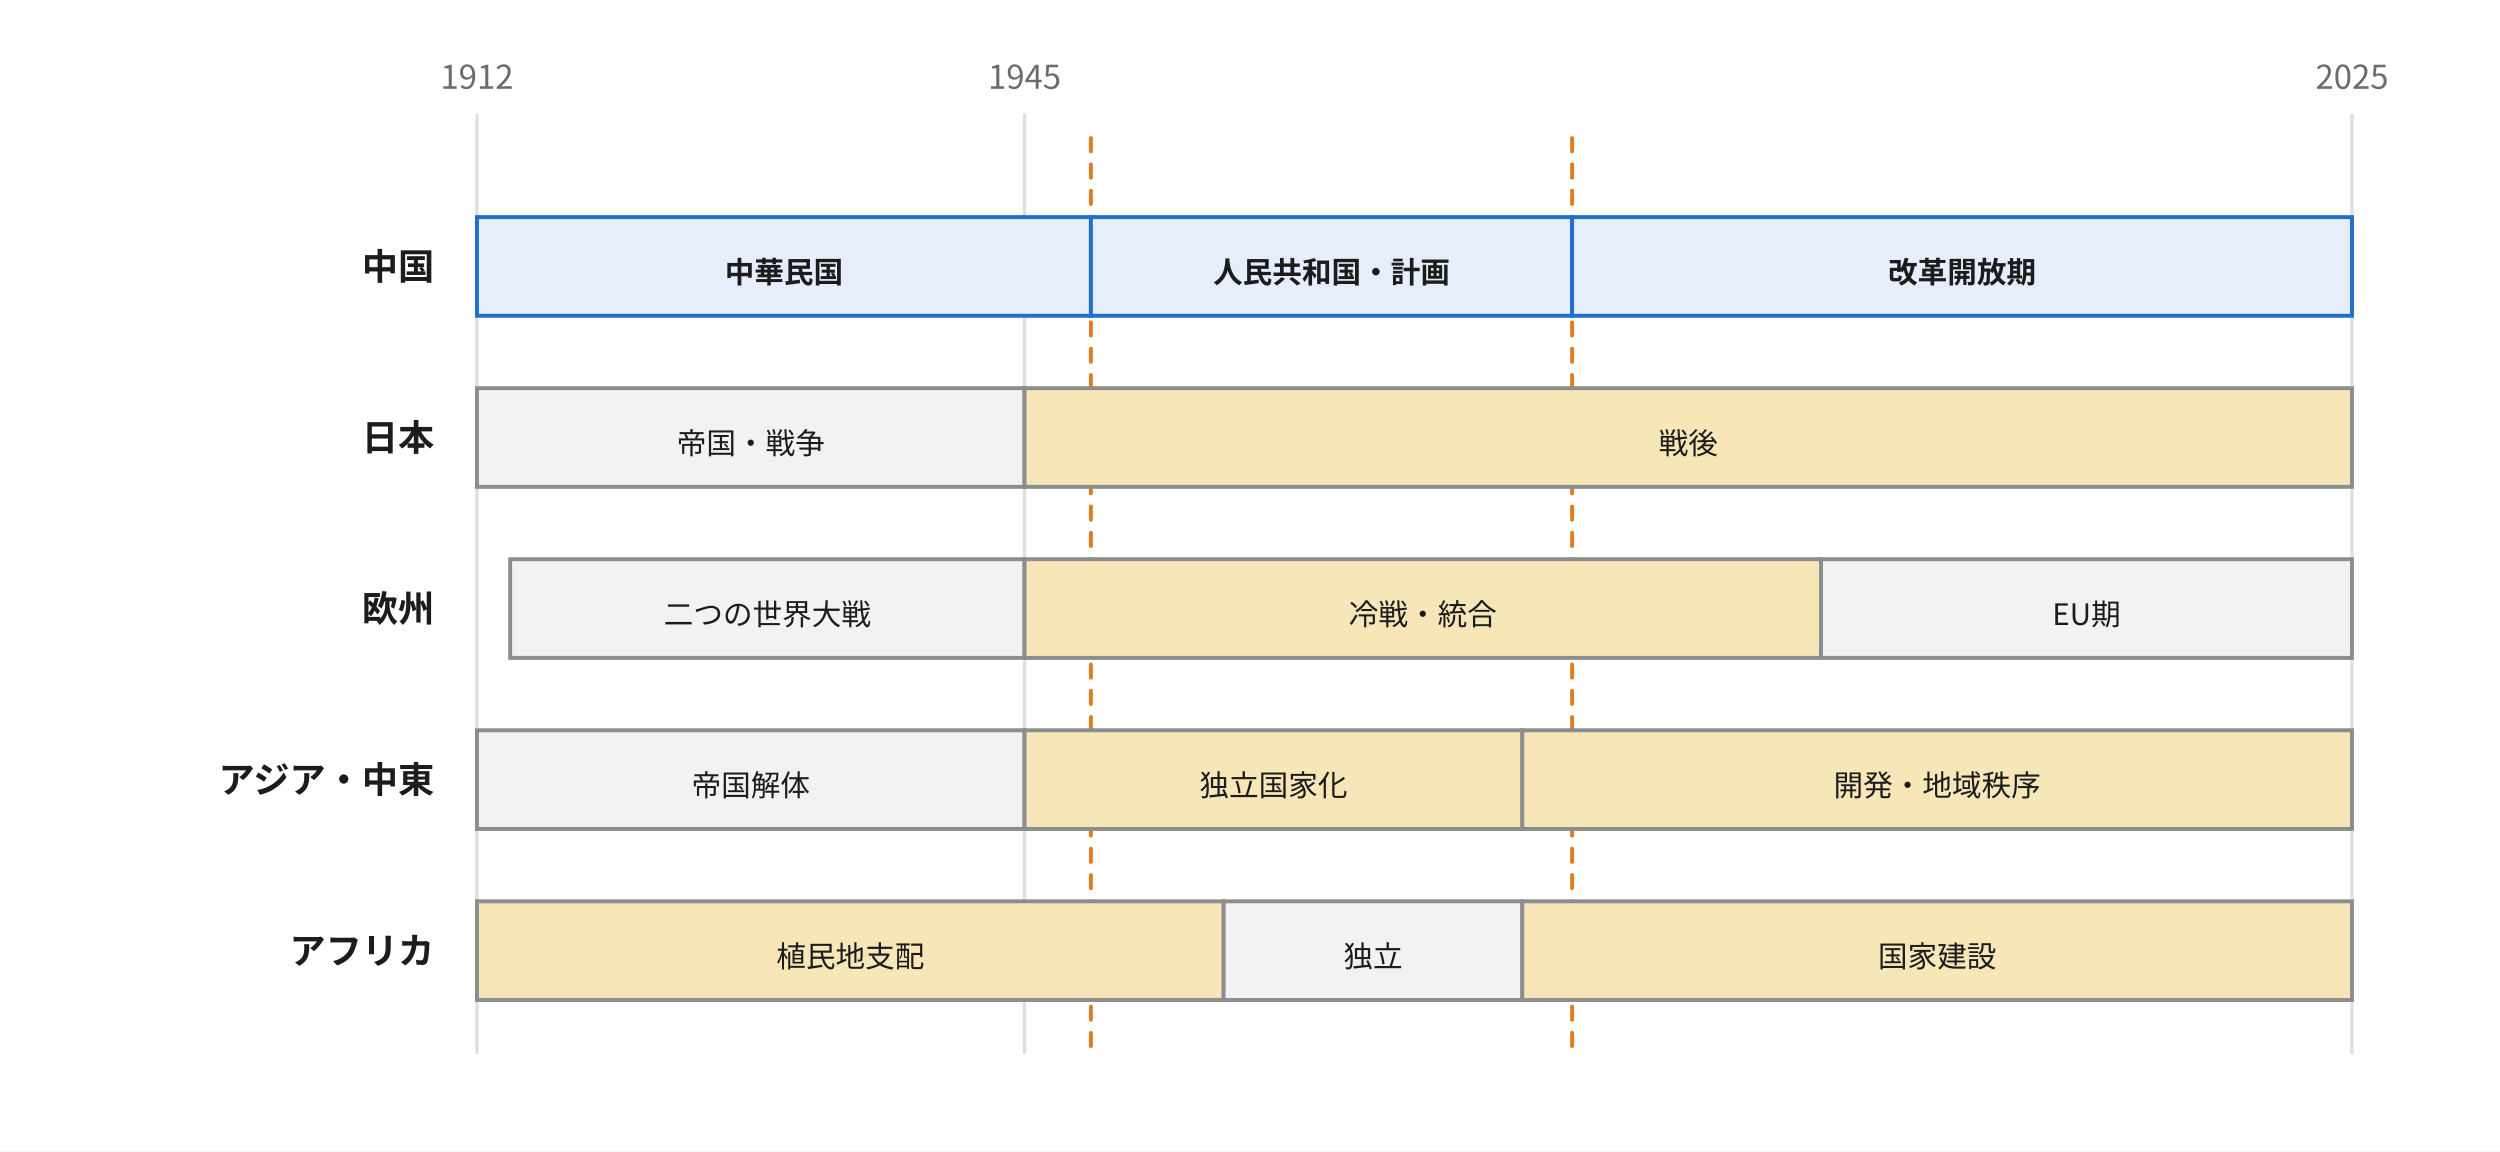
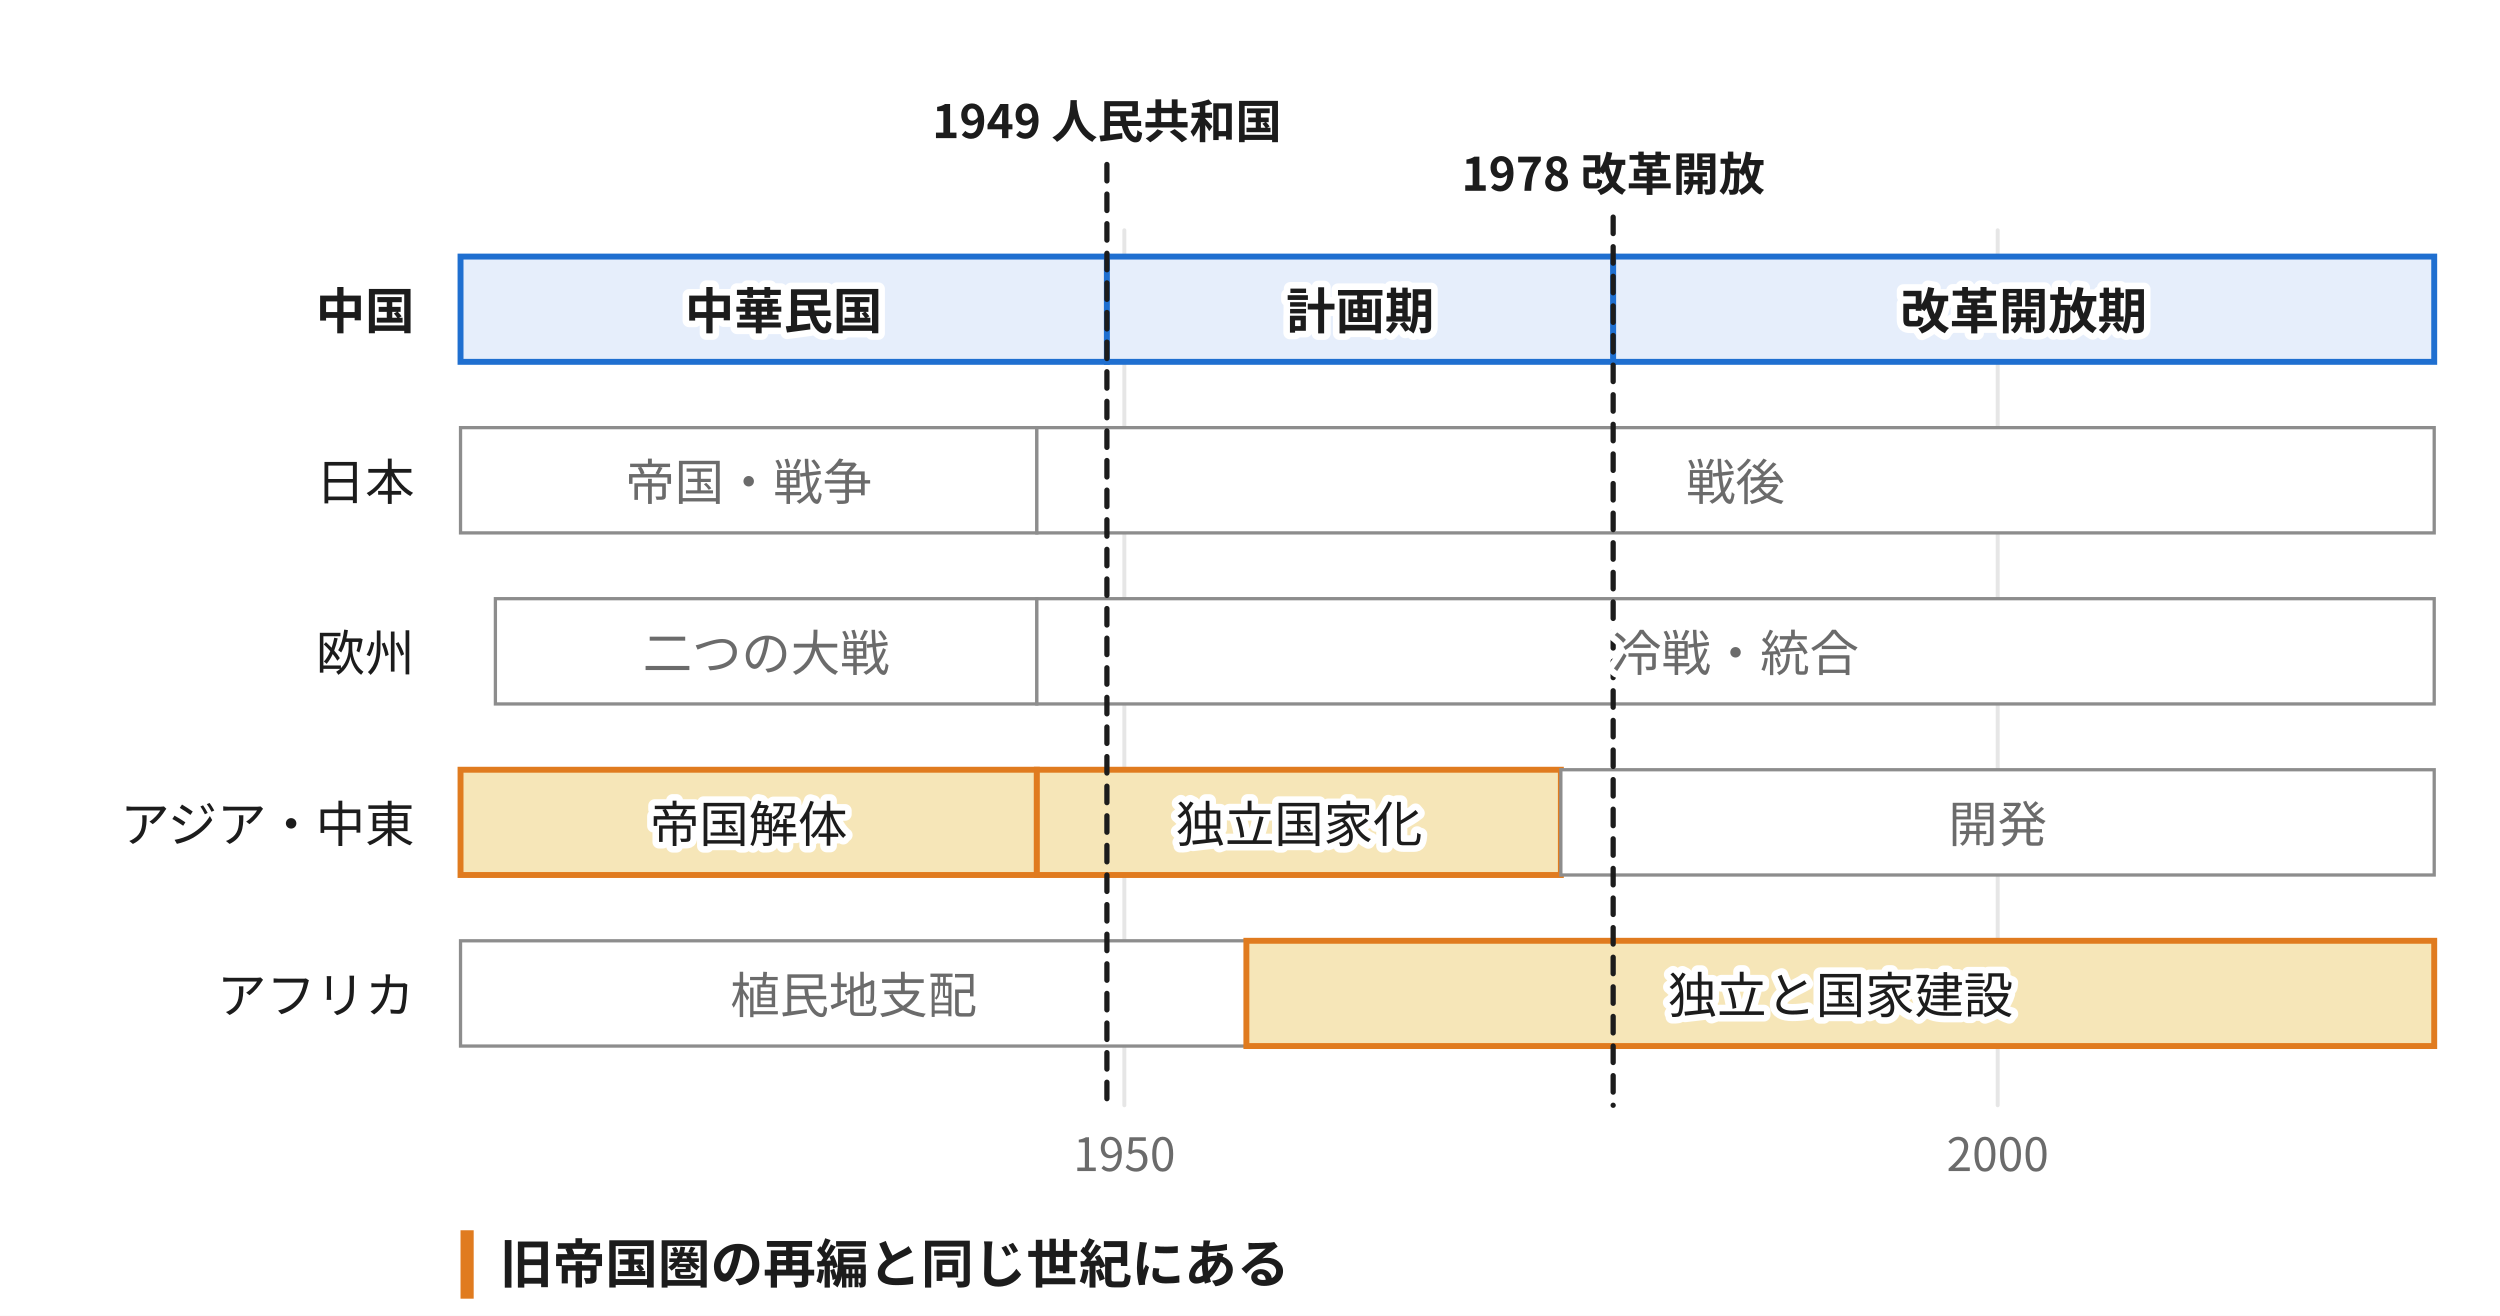
- <svg xmlns="http://www.w3.org/2000/svg" viewBox="0 0 760 350" role="img" aria-labelledby="title desc">
-   <rect x="0" y="0" width="760" height="350" fill="#ffffff" />
-   <line x1="145.0" y1="35" x2="145.0" y2="320" stroke="#dedede" stroke-width="1" stroke-linecap="round" opacity="1" />
-   <text x="145.0" y="27" font-family="Noto Sans CJK JP, Hiragino Sans, Noto Sans JP, Yu Gothic, sans-serif" font-size="10" fill="#6b6b6b" text-anchor="middle" font-weight="400">1912</text>
-   <line x1="311.46" y1="35" x2="311.46" y2="320" stroke="#dedede" stroke-width="1" stroke-linecap="round" opacity="1" />
-   <text x="311.46" y="27" font-family="Noto Sans CJK JP, Hiragino Sans, Noto Sans JP, Yu Gothic, sans-serif" font-size="10" fill="#6b6b6b" text-anchor="middle" font-weight="400">1945</text>
-   <line x1="715.0" y1="35" x2="715.0" y2="320" stroke="#dedede" stroke-width="1" stroke-linecap="round" opacity="1" />
-   <text x="715.0" y="27" font-family="Noto Sans CJK JP, Hiragino Sans, Noto Sans JP, Yu Gothic, sans-serif" font-size="10" fill="#6b6b6b" text-anchor="middle" font-weight="400">2025</text>
-   <line x1="331.637" y1="42" x2="331.637" y2="320" stroke="#e07b1f" stroke-width="1.2" stroke-linecap="round" opacity="1" stroke-dasharray="4 4" />
-   <line x1="477.92" y1="42" x2="477.92" y2="320" stroke="#e07b1f" stroke-width="1.2" stroke-linecap="round" opacity="1" stroke-dasharray="4 4" />
-   <text x="132" y="85" font-family="Noto Sans CJK JP, Hiragino Sans, Noto Sans JP, Yu Gothic, sans-serif" font-size="11" fill="#1c1c1c" text-anchor="end" font-weight="700">中国</text>
-   <rect x="145.0" y="66" width="186.637" height="30" rx="0" fill="#e6eefb" stroke="#1f6fd0" stroke-width="1.2" opacity="1" />
-   <text x="238.319" y="86" font-family="Noto Sans CJK JP, Hiragino Sans, Noto Sans JP, Yu Gothic, sans-serif" font-size="9" fill="#1c1c1c" text-anchor="middle" font-weight="700">中華民国</text>
-   <rect x="331.637" y="66" width="146.283" height="30" rx="0" fill="#e6eefb" stroke="#1f6fd0" stroke-width="1.2" opacity="1" />
-   <text x="404.779" y="86" font-family="Noto Sans CJK JP, Hiragino Sans, Noto Sans JP, Yu Gothic, sans-serif" font-size="9" fill="#1c1c1c" text-anchor="middle" font-weight="700">人民共和国・計画</text>
-   <rect x="477.92" y="66" width="237.08" height="30" rx="0" fill="#e6eefb" stroke="#1f6fd0" stroke-width="1.2" opacity="1" />
-   <text x="596.46" y="86" font-family="Noto Sans CJK JP, Hiragino Sans, Noto Sans JP, Yu Gothic, sans-serif" font-size="9" fill="#1c1c1c" text-anchor="middle" font-weight="700">改革開放期</text>
-   <text x="132" y="137" font-family="Noto Sans CJK JP, Hiragino Sans, Noto Sans JP, Yu Gothic, sans-serif" font-size="11" fill="#1c1c1c" text-anchor="end" font-weight="700">日本</text>
-   <rect x="145.0" y="118" width="166.46" height="30" rx="0" fill="#f2f2f2" stroke="#8d8d8d" stroke-width="1.2" opacity="1" />
-   <text x="228.23" y="138" font-family="Noto Sans CJK JP, Hiragino Sans, Noto Sans JP, Yu Gothic, sans-serif" font-size="9" fill="#1c1c1c" text-anchor="middle" font-weight="400">帝国・戦争</text>
-   <rect x="311.46" y="118" width="403.54" height="30" rx="0" fill="#f6e6b8" stroke="#8d8d8d" stroke-width="1.2" opacity="1" />
-   <text x="513.23" y="138" font-family="Noto Sans CJK JP, Hiragino Sans, Noto Sans JP, Yu Gothic, sans-serif" font-size="9" fill="#1c1c1c" text-anchor="middle" font-weight="400">戦後</text>
-   <text x="132" y="189" font-family="Noto Sans CJK JP, Hiragino Sans, Noto Sans JP, Yu Gothic, sans-serif" font-size="11" fill="#1c1c1c" text-anchor="end" font-weight="700">欧州</text>
-   <rect x="155.088" y="170" width="156.372" height="30" rx="0" fill="#f2f2f2" stroke="#8d8d8d" stroke-width="1.2" opacity="1" />
-   <text x="233.274" y="190" font-family="Noto Sans CJK JP, Hiragino Sans, Noto Sans JP, Yu Gothic, sans-serif" font-size="9" fill="#1c1c1c" text-anchor="middle" font-weight="400">二つの世界大戦</text>
-   <rect x="311.46" y="170" width="242.124" height="30" rx="0" fill="#f6e6b8" stroke="#8d8d8d" stroke-width="1.2" opacity="1" />
-   <text x="432.522" y="190" font-family="Noto Sans CJK JP, Hiragino Sans, Noto Sans JP, Yu Gothic, sans-serif" font-size="9" fill="#1c1c1c" text-anchor="middle" font-weight="400">冷戦・統合</text>
-   <rect x="553.584" y="170" width="161.416" height="30" rx="0" fill="#f2f2f2" stroke="#8d8d8d" stroke-width="1.2" opacity="1" />
-   <text x="634.292" y="190" font-family="Noto Sans CJK JP, Hiragino Sans, Noto Sans JP, Yu Gothic, sans-serif" font-size="9" fill="#1c1c1c" text-anchor="middle" font-weight="400">EU期</text>
-   <text x="132" y="241" font-family="Noto Sans CJK JP, Hiragino Sans, Noto Sans JP, Yu Gothic, sans-serif" font-size="11" fill="#1c1c1c" text-anchor="end" font-weight="700">アジア・中東</text>
-   <rect x="145.0" y="222" width="166.46" height="30" rx="0" fill="#f2f2f2" stroke="#8d8d8d" stroke-width="1.2" opacity="1" />
-   <text x="228.23" y="242" font-family="Noto Sans CJK JP, Hiragino Sans, Noto Sans JP, Yu Gothic, sans-serif" font-size="9" fill="#1c1c1c" text-anchor="middle" font-weight="400">帝国解体</text>
-   <rect x="311.46" y="222" width="151.327" height="30" rx="0" fill="#f6e6b8" stroke="#8d8d8d" stroke-width="1.2" opacity="1" />
-   <text x="387.124" y="242" font-family="Noto Sans CJK JP, Hiragino Sans, Noto Sans JP, Yu Gothic, sans-serif" font-size="9" fill="#1c1c1c" text-anchor="middle" font-weight="400">独立国家化</text>
-   <rect x="462.788" y="222" width="252.212" height="30" rx="0" fill="#f6e6b8" stroke="#8d8d8d" stroke-width="1.2" opacity="1" />
-   <text x="588.894" y="242" font-family="Noto Sans CJK JP, Hiragino Sans, Noto Sans JP, Yu Gothic, sans-serif" font-size="9" fill="#1c1c1c" text-anchor="middle" font-weight="400">開発・地域秩序</text>
-   <text x="132" y="293" font-family="Noto Sans CJK JP, Hiragino Sans, Noto Sans JP, Yu Gothic, sans-serif" font-size="11" fill="#1c1c1c" text-anchor="end" font-weight="700">アフリカ</text>
-   <rect x="145.0" y="274" width="226.991" height="30" rx="0" fill="#f6e6b8" stroke="#8d8d8d" stroke-width="1.2" opacity="1" />
-   <text x="258.496" y="294" font-family="Noto Sans CJK JP, Hiragino Sans, Noto Sans JP, Yu Gothic, sans-serif" font-size="9" fill="#1c1c1c" text-anchor="middle" font-weight="400">植民地支配</text>
-   <rect x="371.991" y="274" width="90.796" height="30" rx="0" fill="#f2f2f2" stroke="#8d8d8d" stroke-width="1.2" opacity="1" />
-   <text x="417.389" y="294" font-family="Noto Sans CJK JP, Hiragino Sans, Noto Sans JP, Yu Gothic, sans-serif" font-size="9" fill="#1c1c1c" text-anchor="middle" font-weight="400">独立</text>
-   <rect x="462.788" y="274" width="252.212" height="30" rx="0" fill="#f6e6b8" stroke="#8d8d8d" stroke-width="1.2" opacity="1" />
-   <text x="588.894" y="294" font-family="Noto Sans CJK JP, Hiragino Sans, Noto Sans JP, Yu Gothic, sans-serif" font-size="9" fill="#1c1c1c" text-anchor="middle" font-weight="400">国家建設</text>
+ <svg xmlns="http://www.w3.org/2000/svg" viewBox="0 0 760 400" role="img" aria-labelledby="title">
+   <rect x="0" y="0" width="760" height="400" fill="#ffffff" />
+   <line x1="341.8" y1="70" x2="341.8" y2="336" stroke="#e6e6e6" stroke-width="1.2" stroke-linecap="round" />
+   <text x="341.8" y="356" font-family="Noto Sans CJK JP, Hiragino Sans, Yu Gothic, sans-serif" font-size="14" text-anchor="middle" fill="#6b6b6b">1950</text>
+   <line x1="607.3" y1="70" x2="607.3" y2="336" stroke="#e6e6e6" stroke-width="1.2" stroke-linecap="round" />
+   <text x="607.3" y="356" font-family="Noto Sans CJK JP, Hiragino Sans, Yu Gothic, sans-serif" font-size="14" text-anchor="middle" fill="#6b6b6b">2000</text>
+   <rect x="140" y="78" width="196.5" height="32" fill="#e6eefb" stroke="#1f6fd0" stroke-width="1.8" />
+   <rect x="336.5" y="78" width="154" height="32" fill="#e6eefb" stroke="#1f6fd0" stroke-width="1.8" />
+   <rect x="490.4" y="78" width="249.6" height="32" fill="#e6eefb" stroke="#1f6fd0" stroke-width="1.8" />
+   <rect x="140" y="130" width="175.2" height="32" fill="#ffffff" stroke="#8d8d8d" stroke-width="1" />
+   <rect x="315.2" y="130" width="424.8" height="32" fill="#ffffff" stroke="#8d8d8d" stroke-width="1" />
+   <rect x="150.6" y="182" width="164.6" height="32" fill="#ffffff" stroke="#8d8d8d" stroke-width="1" />
+   <rect x="315.2" y="182" width="424.8" height="32" fill="#ffffff" stroke="#8d8d8d" stroke-width="1" />
+   <rect x="140" y="234" width="175.2" height="32" fill="#f6e6b8" stroke="#e07b1f" stroke-width="1.8" />
+   <rect x="315.2" y="234" width="159.3" height="32" fill="#f6e6b8" stroke="#e07b1f" stroke-width="1.8" />
+   <rect x="474.5" y="234" width="265.5" height="32" fill="#ffffff" stroke="#8d8d8d" stroke-width="1" />
+   <rect x="140" y="286" width="238.9" height="32" fill="#ffffff" stroke="#8d8d8d" stroke-width="1" />
+   <rect x="378.9" y="286" width="361.1" height="32" fill="#f6e6b8" stroke="#e07b1f" stroke-width="1.8" />
+   <line x1="336.5" y1="50" x2="336.5" y2="336" stroke="#1c1c1c" stroke-width="1.6" stroke-dasharray="5 4" stroke-linecap="round" />
+   <line x1="490.4" y1="66" x2="490.4" y2="336" stroke="#1c1c1c" stroke-width="1.6" stroke-dasharray="5 4" stroke-linecap="round" />
+   <text x="126" y="100" font-family="Noto Sans CJK JP, Hiragino Sans, Yu Gothic, sans-serif" font-size="15" text-anchor="end" font-weight="700" fill="#1c1c1c">中国</text>
+   <text x="126" y="152" font-family="Noto Sans CJK JP, Hiragino Sans, Yu Gothic, sans-serif" font-size="15" text-anchor="end" fill="#1c1c1c">日本</text>
+   <text x="126" y="204" font-family="Noto Sans CJK JP, Hiragino Sans, Yu Gothic, sans-serif" font-size="15" text-anchor="end" fill="#1c1c1c">欧州</text>
+   <text x="126" y="256" font-family="Noto Sans CJK JP, Hiragino Sans, Yu Gothic, sans-serif" font-size="15" text-anchor="end" fill="#1c1c1c">アジア・中東</text>
+   <text x="126" y="308" font-family="Noto Sans CJK JP, Hiragino Sans, Yu Gothic, sans-serif" font-size="15" text-anchor="end" fill="#1c1c1c">アフリカ</text>
+   <text x="238.2" y="100" font-family="Noto Sans CJK JP, Hiragino Sans, Yu Gothic, sans-serif" font-size="15" text-anchor="middle" font-weight="700" fill="#ffffff" stroke="#ffffff" stroke-width="4" stroke-linejoin="round">中華民国</text>
+   <text x="238.2" y="100" font-family="Noto Sans CJK JP, Hiragino Sans, Yu Gothic, sans-serif" font-size="15" text-anchor="middle" font-weight="700" fill="#1c1c1c">中華民国</text>
+   <text x="413.5" y="100" font-family="Noto Sans CJK JP, Hiragino Sans, Yu Gothic, sans-serif" font-size="15" text-anchor="middle" font-weight="700" fill="#ffffff" stroke="#ffffff" stroke-width="4" stroke-linejoin="round">計画期</text>
+   <text x="413.5" y="100" font-family="Noto Sans CJK JP, Hiragino Sans, Yu Gothic, sans-serif" font-size="15" text-anchor="middle" font-weight="700" fill="#1c1c1c">計画期</text>
+   <text x="615.2" y="100" font-family="Noto Sans CJK JP, Hiragino Sans, Yu Gothic, sans-serif" font-size="15" text-anchor="middle" font-weight="700" fill="#ffffff" stroke="#ffffff" stroke-width="4" stroke-linejoin="round">改革開放期</text>
+   <text x="615.2" y="100" font-family="Noto Sans CJK JP, Hiragino Sans, Yu Gothic, sans-serif" font-size="15" text-anchor="middle" font-weight="700" fill="#1c1c1c">改革開放期</text>
+   <text x="227.6" y="152" font-family="Noto Sans CJK JP, Hiragino Sans, Yu Gothic, sans-serif" font-size="15" text-anchor="middle" fill="#ffffff" stroke="#ffffff" stroke-width="4" stroke-linejoin="round">帝国・戦争</text>
+   <text x="227.6" y="152" font-family="Noto Sans CJK JP, Hiragino Sans, Yu Gothic, sans-serif" font-size="15" text-anchor="middle" fill="#6b6b6b">帝国・戦争</text>
+   <text x="527.6" y="152" font-family="Noto Sans CJK JP, Hiragino Sans, Yu Gothic, sans-serif" font-size="15" text-anchor="middle" fill="#ffffff" stroke="#ffffff" stroke-width="4" stroke-linejoin="round">戦後</text>
+   <text x="527.6" y="152" font-family="Noto Sans CJK JP, Hiragino Sans, Yu Gothic, sans-serif" font-size="15" text-anchor="middle" fill="#6b6b6b">戦後</text>
+   <text x="232.9" y="204" font-family="Noto Sans CJK JP, Hiragino Sans, Yu Gothic, sans-serif" font-size="15" text-anchor="middle" fill="#ffffff" stroke="#ffffff" stroke-width="4" stroke-linejoin="round">二つの大戦</text>
+   <text x="232.9" y="204" font-family="Noto Sans CJK JP, Hiragino Sans, Yu Gothic, sans-serif" font-size="15" text-anchor="middle" fill="#6b6b6b">二つの大戦</text>
+   <text x="527.6" y="204" font-family="Noto Sans CJK JP, Hiragino Sans, Yu Gothic, sans-serif" font-size="15" text-anchor="middle" fill="#ffffff" stroke="#ffffff" stroke-width="4" stroke-linejoin="round">冷戦・統合</text>
+   <text x="527.6" y="204" font-family="Noto Sans CJK JP, Hiragino Sans, Yu Gothic, sans-serif" font-size="15" text-anchor="middle" fill="#6b6b6b">冷戦・統合</text>
+   <text x="227.6" y="256" font-family="Noto Sans CJK JP, Hiragino Sans, Yu Gothic, sans-serif" font-size="15" text-anchor="middle" fill="#ffffff" stroke="#ffffff" stroke-width="4" stroke-linejoin="round">帝国解体</text>
+   <text x="227.6" y="256" font-family="Noto Sans CJK JP, Hiragino Sans, Yu Gothic, sans-serif" font-size="15" text-anchor="middle" fill="#1c1c1c">帝国解体</text>
+   <text x="394.9" y="256" font-family="Noto Sans CJK JP, Hiragino Sans, Yu Gothic, sans-serif" font-size="15" text-anchor="middle" fill="#ffffff" stroke="#ffffff" stroke-width="4" stroke-linejoin="round">独立国家化</text>
+   <text x="394.9" y="256" font-family="Noto Sans CJK JP, Hiragino Sans, Yu Gothic, sans-serif" font-size="15" text-anchor="middle" fill="#1c1c1c">独立国家化</text>
+   <text x="607.3" y="256" font-family="Noto Sans CJK JP, Hiragino Sans, Yu Gothic, sans-serif" font-size="15" text-anchor="middle" fill="#ffffff" stroke="#ffffff" stroke-width="4" stroke-linejoin="round">開発</text>
+   <text x="607.3" y="256" font-family="Noto Sans CJK JP, Hiragino Sans, Yu Gothic, sans-serif" font-size="15" text-anchor="middle" fill="#6b6b6b">開発</text>
+   <text x="259.5" y="308" font-family="Noto Sans CJK JP, Hiragino Sans, Yu Gothic, sans-serif" font-size="15" text-anchor="middle" fill="#ffffff" stroke="#ffffff" stroke-width="4" stroke-linejoin="round">植民地支配</text>
+   <text x="259.5" y="308" font-family="Noto Sans CJK JP, Hiragino Sans, Yu Gothic, sans-serif" font-size="15" text-anchor="middle" fill="#6b6b6b">植民地支配</text>
+   <text x="559.5" y="308" font-family="Noto Sans CJK JP, Hiragino Sans, Yu Gothic, sans-serif" font-size="15" text-anchor="middle" fill="#ffffff" stroke="#ffffff" stroke-width="4" stroke-linejoin="round">独立と国家建設</text>
+   <text x="559.5" y="308" font-family="Noto Sans CJK JP, Hiragino Sans, Yu Gothic, sans-serif" font-size="15" text-anchor="middle" fill="#1c1c1c">独立と国家建設</text>
+   <text x="336.5" y="42" font-family="Noto Sans CJK JP, Hiragino Sans, Yu Gothic, sans-serif" font-size="14" text-anchor="middle" font-weight="700" fill="#ffffff" stroke="#ffffff" stroke-width="4" stroke-linejoin="round">1949 人民共和国</text>
+   <text x="336.5" y="42" font-family="Noto Sans CJK JP, Hiragino Sans, Yu Gothic, sans-serif" font-size="14" text-anchor="middle" font-weight="700" fill="#1c1c1c">1949 人民共和国</text>
+   <text x="490.4" y="58" font-family="Noto Sans CJK JP, Hiragino Sans, Yu Gothic, sans-serif" font-size="14" text-anchor="middle" font-weight="700" fill="#ffffff" stroke="#ffffff" stroke-width="4" stroke-linejoin="round">1978 改革開放</text>
+   <text x="490.4" y="58" font-family="Noto Sans CJK JP, Hiragino Sans, Yu Gothic, sans-serif" font-size="14" text-anchor="middle" font-weight="700" fill="#1c1c1c">1978 改革開放</text>
+   <rect x="140" y="374" width="4" height="20.8" fill="#e07b1f" stroke="none" stroke-width="1.2" />
+   <text x="152" y="390" font-family="Noto Sans CJK JP, Hiragino Sans, Yu Gothic, sans-serif" font-size="16" text-anchor="start" font-weight="700" fill="#1c1c1c">旧帝国圏の再編と同じ世紀にある</text>
</svg>
